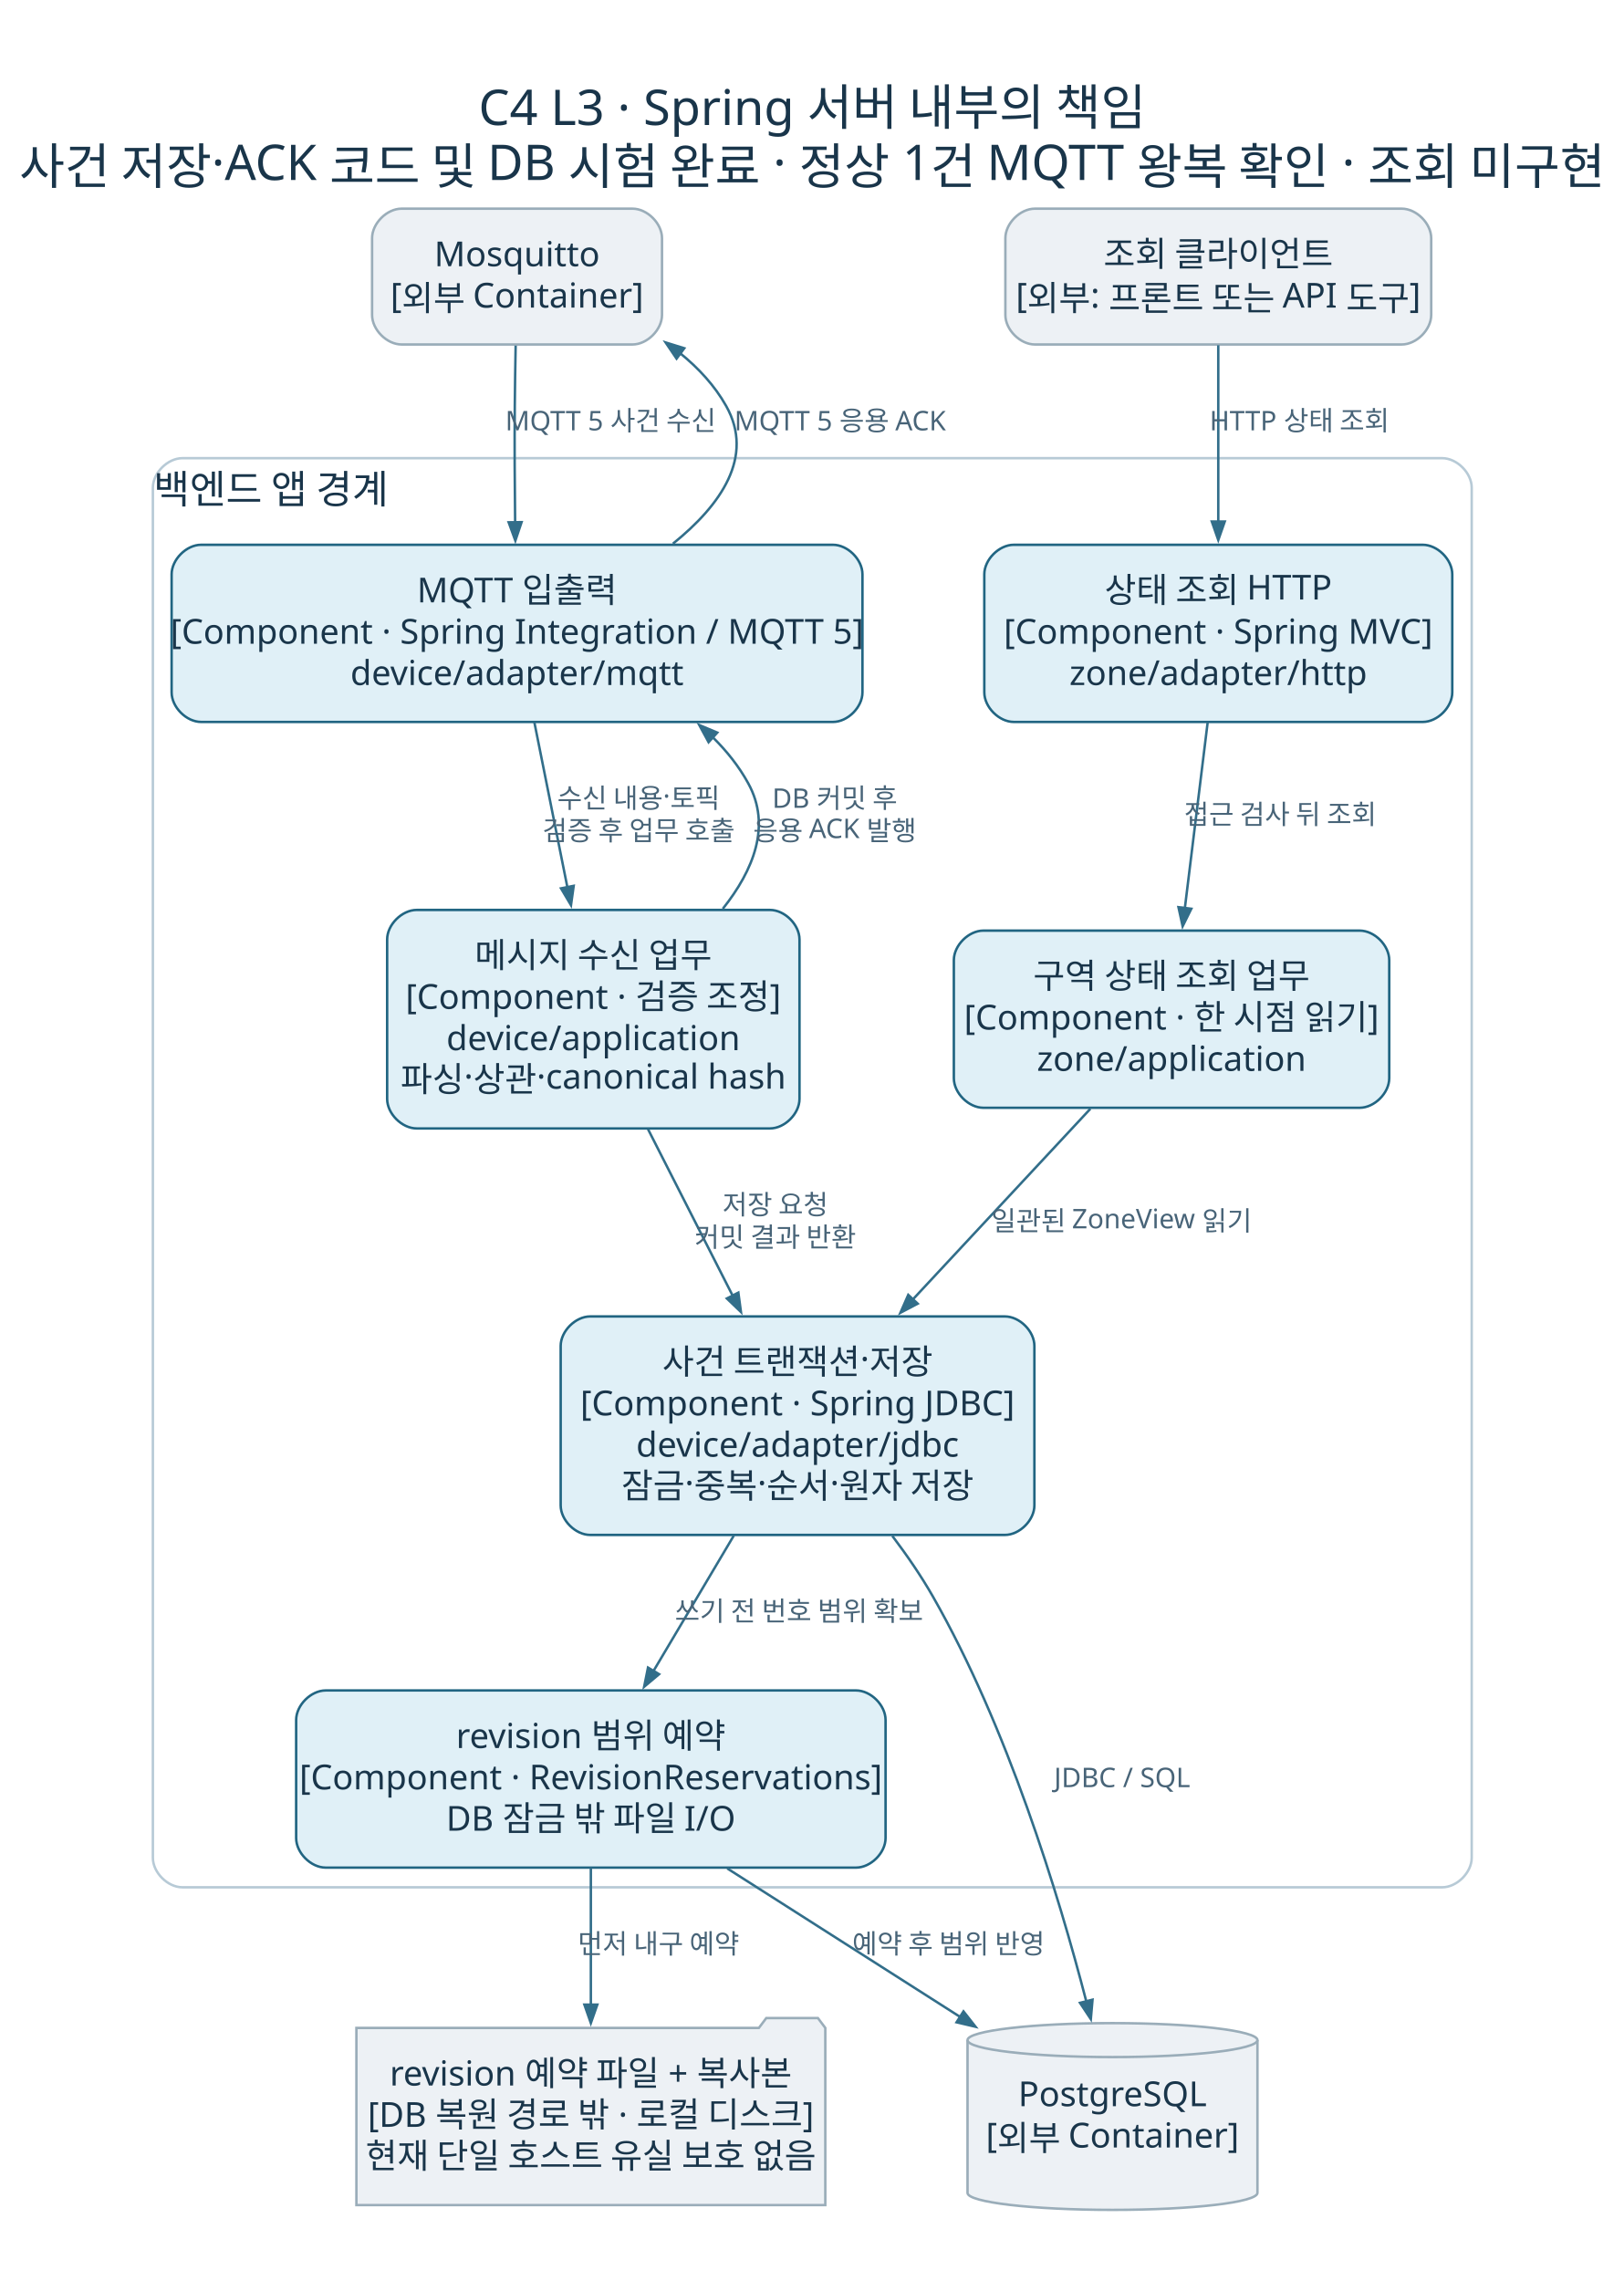
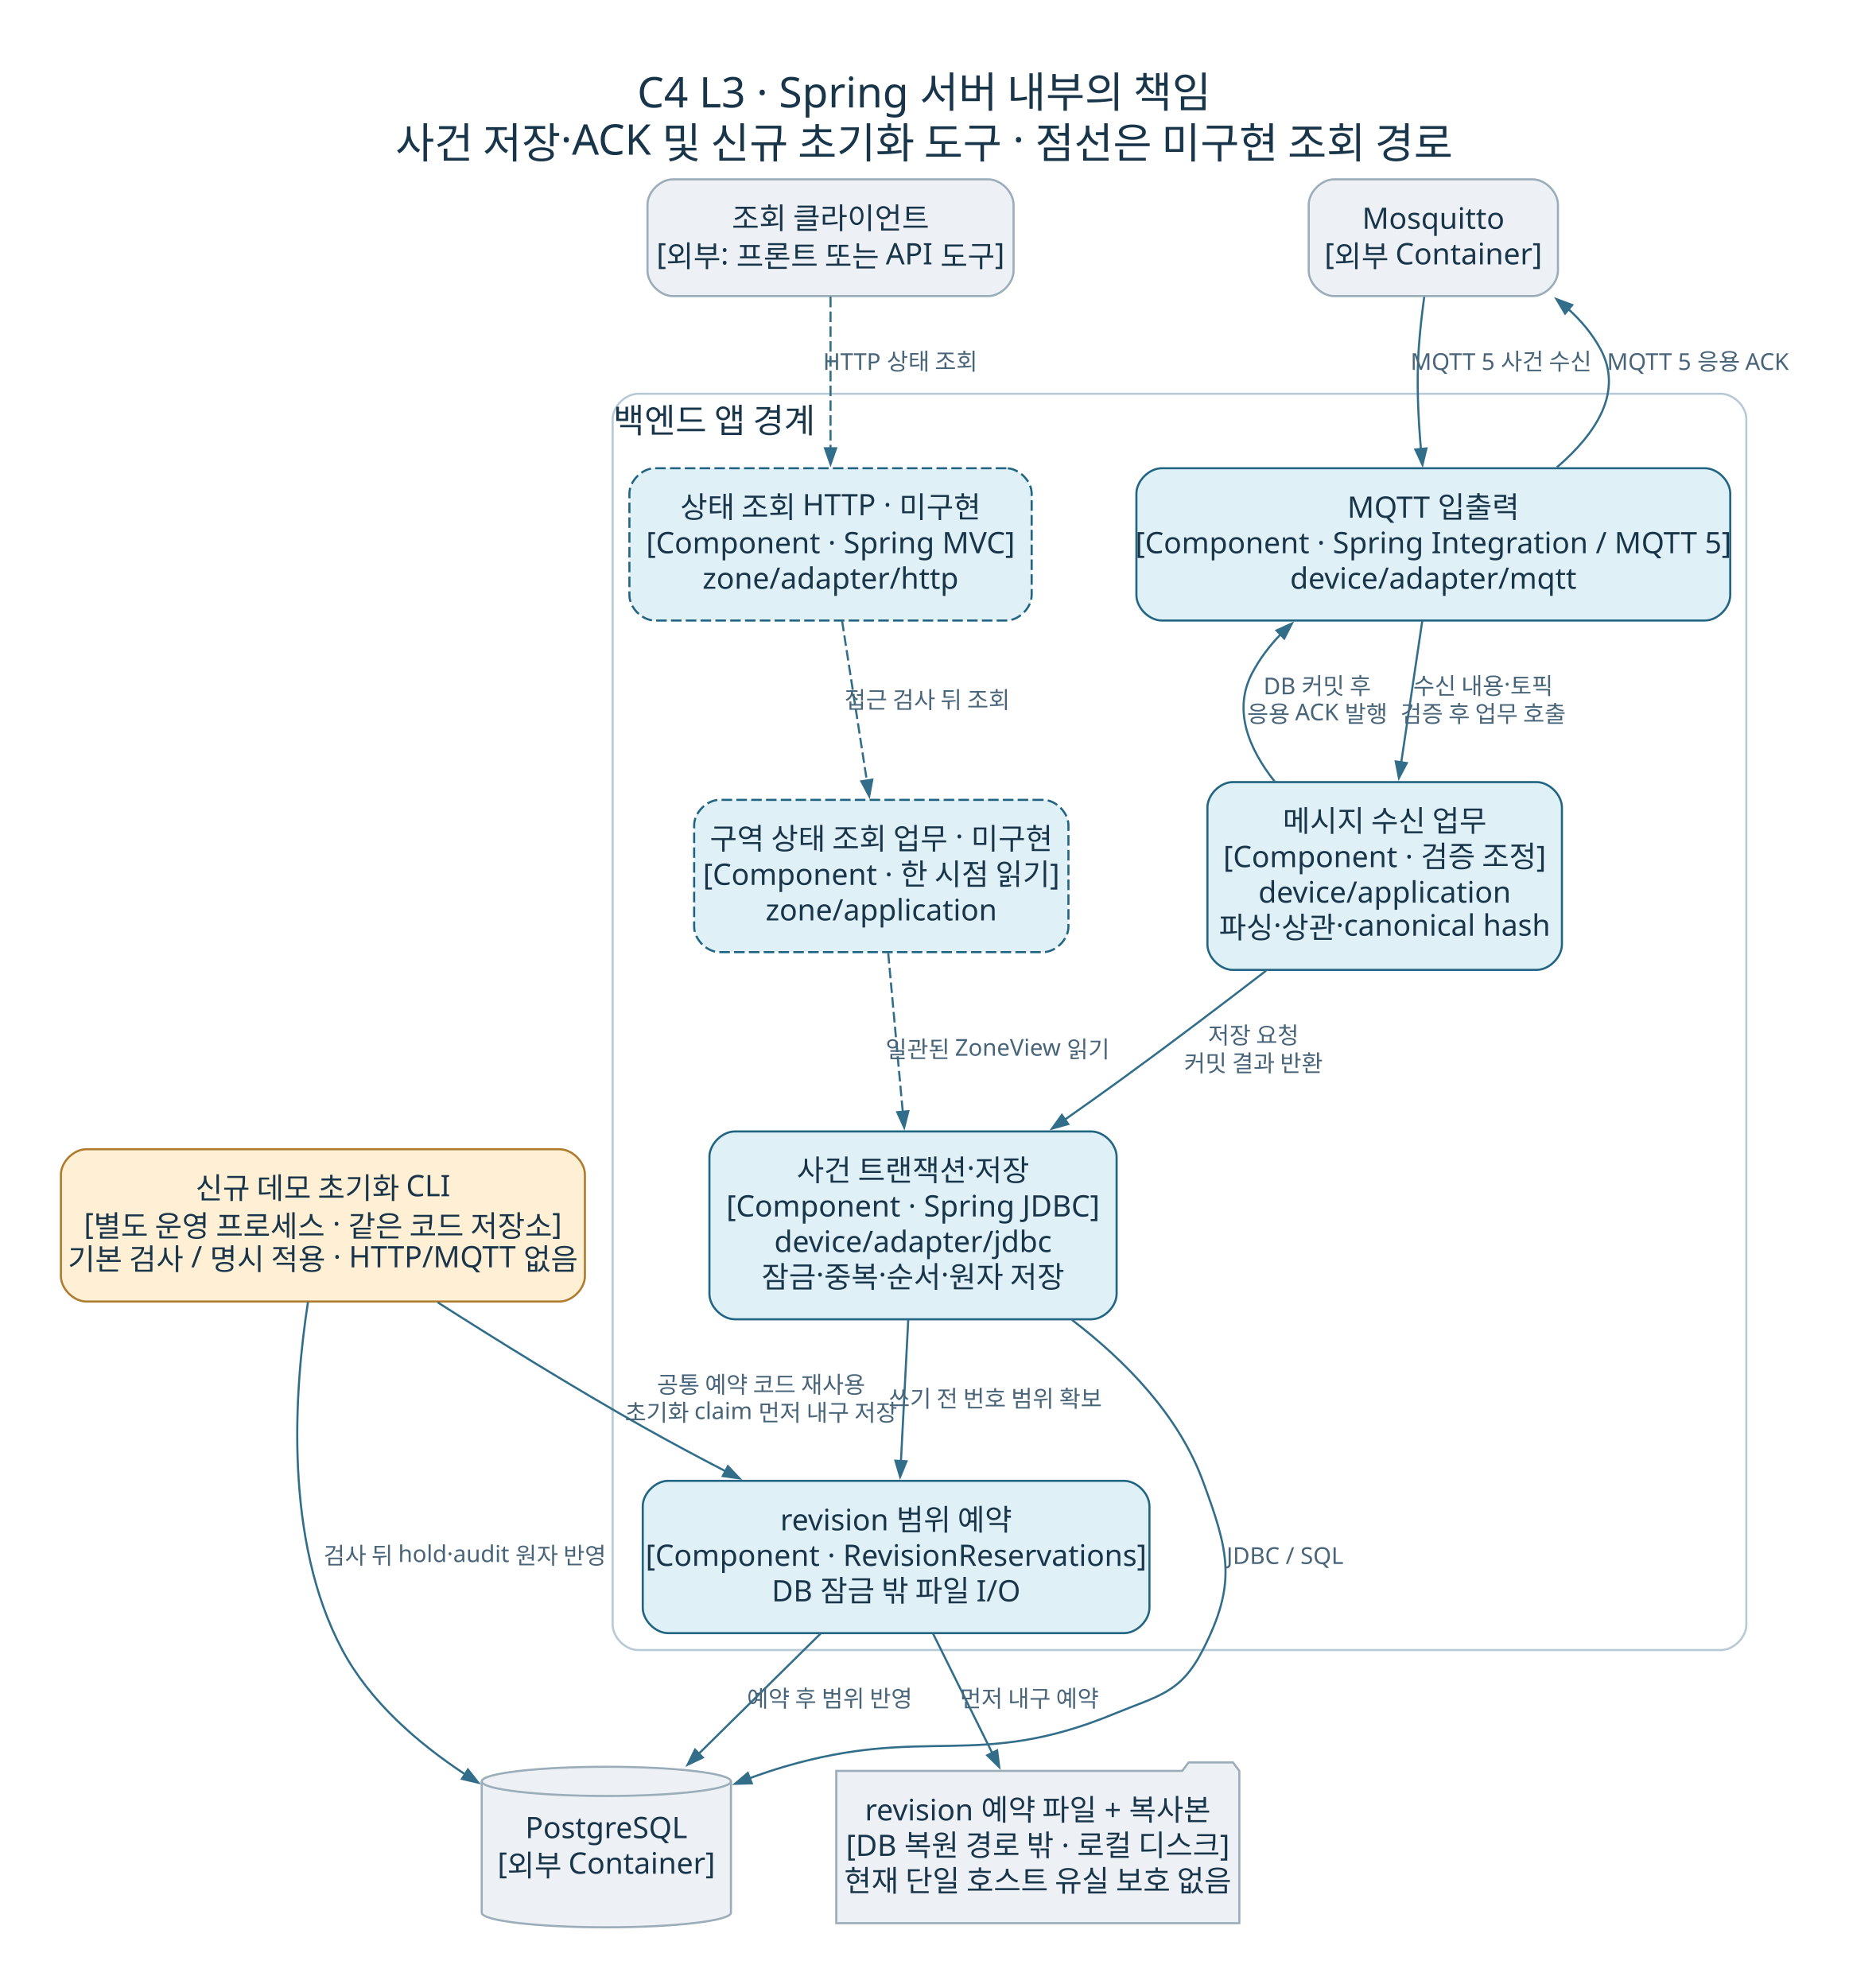
- <svg xmlns="http://www.w3.org/2000/svg" width="660pt" height="927pt" viewBox="0.00 0.00 660.00 927.00">
-   <g id="graph0" class="graph" transform="scale(1 1) rotate(0) translate(28.8 898.1)">
-     <text xml:space="preserve" text-anchor="middle" x="301.33" y="-847.3" font-family="Apple SD Gothic Neo" font-size="20.00" fill="#19354a">C4 L3 · Spring 서버 내부의 책임</text>
-     <text xml:space="preserve" text-anchor="middle" x="301.33" y="-823.3" font-family="Apple SD Gothic Neo" font-size="20.00" fill="#19354a">사건 저장·ACK 코드 및 DB 시험 완료 · 정상 1건 MQTT 왕복 확인 · 조회 미구현</text>
+ <svg xmlns="http://www.w3.org/2000/svg" width="874pt" height="940pt" viewBox="0.00 0.00 874.00 940.00">
+   <g id="graph0" class="graph" transform="scale(1 1) rotate(0) translate(28.8 911.3)">
+     <text xml:space="preserve" text-anchor="middle" x="408.13" y="-860.5" font-family="Apple SD Gothic Neo" font-size="20.00" fill="#19354a">C4 L3 · Spring 서버 내부의 책임</text>
+     <text xml:space="preserve" text-anchor="middle" x="408.13" y="-836.5" font-family="Apple SD Gothic Neo" font-size="20.00" fill="#19354a">사건 저장·ACK 및 신규 초기화 도구 · 점선은 미구현 조회 경로</text>
    <g id="clust2" class="cluster">
-       <path fill="none" stroke="#b7cad6" d="M45.33,-131.1C45.33,-131.1 557.33,-131.1 557.33,-131.1 563.33,-131.1 569.33,-137.1 569.33,-143.1 569.33,-143.1 569.33,-699.9 569.33,-699.9 569.33,-705.9 563.33,-711.9 557.33,-711.9 557.33,-711.9 45.33,-711.9 45.33,-711.9 39.33,-711.9 33.33,-705.9 33.33,-699.9 33.33,-699.9 33.33,-143.1 33.33,-143.1 33.33,-137.1 39.33,-131.1 45.33,-131.1" />
-       <text xml:space="preserve" text-anchor="middle" x="81.33" y="-693.5" font-family="Apple SD Gothic Neo" font-size="16.00" fill="#19354a">백엔드 앱 경계</text>
+       <path fill="none" stroke="#b7cad6" d="M272.87,-131.1C272.87,-131.1 784.87,-131.1 784.87,-131.1 790.87,-131.1 796.87,-137.1 796.87,-143.1 796.87,-143.1 796.87,-713.1 796.87,-713.1 796.87,-719.1 790.87,-725.1 784.87,-725.1 784.87,-725.1 272.87,-725.1 272.87,-725.1 266.87,-725.1 260.87,-719.1 260.87,-713.1 260.87,-713.1 260.87,-143.1 260.87,-143.1 260.87,-137.1 266.87,-131.1 272.87,-131.1" />
+       <text xml:space="preserve" text-anchor="middle" x="308.87" y="-706.7" font-family="Apple SD Gothic Neo" font-size="16.00" fill="#19354a">백엔드 앱 경계</text>
    </g>
    <g id="node1" class="node">
-       <path fill="#edf1f5" stroke="#9aadb9" d="M228.25,-813.3C228.25,-813.3 134.42,-813.3 134.42,-813.3 128.42,-813.3 122.42,-807.3 122.42,-801.3 122.42,-801.3 122.42,-770.1 122.42,-770.1 122.42,-764.1 128.42,-758.1 134.42,-758.1 134.42,-758.1 228.25,-758.1 228.25,-758.1 234.25,-758.1 240.25,-764.1 240.25,-770.1 240.25,-770.1 240.25,-801.3 240.25,-801.3 240.25,-807.3 234.25,-813.3 228.25,-813.3" />
-       <text xml:space="preserve" text-anchor="middle" x="181.33" y="-789.9" font-family="Apple SD Gothic Neo" font-size="14.00" fill="#19354a">Mosquitto</text>
-       <text xml:space="preserve" text-anchor="middle" x="181.33" y="-773.1" font-family="Apple SD Gothic Neo" font-size="14.00" fill="#19354a">[외부 Container]</text>
+       <path fill="#edf1f5" stroke="#9aadb9" d="M695.79,-826.5C695.79,-826.5 601.96,-826.5 601.96,-826.5 595.96,-826.5 589.96,-820.5 589.96,-814.5 589.96,-814.5 589.96,-783.3 589.96,-783.3 589.96,-777.3 595.96,-771.3 601.96,-771.3 601.96,-771.3 695.79,-771.3 695.79,-771.3 701.79,-771.3 707.79,-777.3 707.79,-783.3 707.79,-783.3 707.79,-814.5 707.79,-814.5 707.79,-820.5 701.79,-826.5 695.79,-826.5" />
+       <text xml:space="preserve" text-anchor="middle" x="648.87" y="-803.1" font-family="Apple SD Gothic Neo" font-size="14.00" fill="#19354a">Mosquitto</text>
+       <text xml:space="preserve" text-anchor="middle" x="648.87" y="-786.3" font-family="Apple SD Gothic Neo" font-size="14.00" fill="#19354a">[외부 Container]</text>
+     </g>
+     <g id="node6" class="node">
+       <path fill="#e0f0f7" stroke="#216582" d="M777.25,-689.9C777.25,-689.9 520.49,-689.9 520.49,-689.9 514.49,-689.9 508.49,-683.9 508.49,-677.9 508.49,-677.9 508.49,-629.9 508.49,-629.9 508.49,-623.9 514.49,-617.9 520.49,-617.9 520.49,-617.9 777.25,-617.9 777.25,-617.9 783.25,-617.9 789.25,-623.9 789.25,-629.9 789.25,-629.9 789.25,-677.9 789.25,-677.9 789.25,-683.9 783.25,-689.9 777.25,-689.9" />
+       <text xml:space="preserve" text-anchor="middle" x="648.87" y="-666.5" font-family="Apple SD Gothic Neo" font-size="14.00" fill="#19354a">MQTT 입출력</text>
+       <text xml:space="preserve" text-anchor="middle" x="648.87" y="-649.7" font-family="Apple SD Gothic Neo" font-size="14.00" fill="#19354a">[Component · Spring Integration / MQTT 5]</text>
+       <text xml:space="preserve" text-anchor="middle" x="648.87" y="-632.9" font-family="Apple SD Gothic Neo" font-size="14.00" fill="#19354a">device/adapter/mqtt</text>
+     </g>
+     <g id="edge7" class="edge">
+       <path fill="none" stroke="#326e8a" d="M644.57,-770.92C643.49,-763.01 642.49,-754.33 641.96,-746.3 640.92,-730.77 641.69,-713.77 643.03,-698.68" />
+       <polygon fill="#326e8a" stroke="#326e8a" points="645.61,-699.27 643.73,-691.55 640.38,-698.76 645.61,-699.27" />
+       <text xml:space="preserve" text-anchor="middle" x="680.91" y="-736.4" font-family="Apple SD Gothic Neo" font-size="11.00" fill="#486478">MQTT 5 사건 수신</text>
+     </g>
+     <g id="node2" class="node">
+       <path fill="#edf1f5" stroke="#9aadb9" d="M438.41,-826.5C438.41,-826.5 289.33,-826.5 289.33,-826.5 283.33,-826.5 277.33,-820.5 277.33,-814.5 277.33,-814.5 277.33,-783.3 277.33,-783.3 277.33,-777.3 283.33,-771.3 289.33,-771.3 289.33,-771.3 438.41,-771.3 438.41,-771.3 444.41,-771.3 450.41,-777.3 450.41,-783.3 450.41,-783.3 450.41,-814.5 450.41,-814.5 450.41,-820.5 444.41,-826.5 438.41,-826.5" />
+       <text xml:space="preserve" text-anchor="middle" x="363.87" y="-803.1" font-family="Apple SD Gothic Neo" font-size="14.00" fill="#19354a">조회 클라이언트</text>
+       <text xml:space="preserve" text-anchor="middle" x="363.87" y="-786.3" font-family="Apple SD Gothic Neo" font-size="14.00" fill="#19354a">[외부: 프론트 또는 API 도구]</text>
+     </g>
+     <g id="node7" class="node">
+       <path fill="#e0f0f7" stroke="#216582" stroke-dasharray="5,2" d="M446.97,-689.9C446.97,-689.9 280.78,-689.9 280.78,-689.9 274.78,-689.9 268.78,-683.9 268.78,-677.9 268.78,-677.9 268.78,-629.9 268.78,-629.9 268.78,-623.9 274.78,-617.9 280.78,-617.9 280.78,-617.9 446.97,-617.9 446.97,-617.9 452.97,-617.9 458.97,-623.9 458.97,-629.9 458.97,-629.9 458.97,-677.9 458.97,-677.9 458.97,-683.9 452.97,-689.9 446.97,-689.9" />
+       <text xml:space="preserve" text-anchor="middle" x="363.87" y="-666.5" font-family="Apple SD Gothic Neo" font-size="14.00" fill="#19354a">상태 조회 HTTP · 미구현</text>
+       <text xml:space="preserve" text-anchor="middle" x="363.87" y="-649.7" font-family="Apple SD Gothic Neo" font-size="14.00" fill="#19354a">[Component · Spring MVC]</text>
+       <text xml:space="preserve" text-anchor="middle" x="363.87" y="-632.9" font-family="Apple SD Gothic Neo" font-size="14.00" fill="#19354a">zone/adapter/http</text>
+     </g>
+     <g id="edge9" class="edge">
+       <path fill="none" stroke="#326e8a" stroke-dasharray="5,2" d="M363.87,-771C363.87,-750.77 363.87,-722.61 363.87,-699.09" />
+       <polygon fill="#326e8a" stroke="#326e8a" points="366.5,-699.34 363.87,-691.84 361.25,-699.34 366.5,-699.34" />
+       <text xml:space="preserve" text-anchor="middle" x="396.87" y="-736.4" font-family="Apple SD Gothic Neo" font-size="11.00" fill="#486478">HTTP 상태 조회</text>
+     </g>
+     <g id="node3" class="node">
+       <path fill="#edf1f5" stroke="#9aadb9" d="M316.79,-69C316.79,-72.81 290.38,-75.9 257.87,-75.9 225.36,-75.9 198.96,-72.81 198.96,-69 198.96,-69 198.96,-6.9 198.96,-6.9 198.96,-3.09 225.36,0 257.87,0 290.38,0 316.79,-3.09 316.79,-6.9 316.79,-6.9 316.79,-69 316.79,-69" />
+       <path fill="none" stroke="#9aadb9" d="M316.79,-69C316.79,-65.19 290.38,-62.1 257.87,-62.1 225.36,-62.1 198.96,-65.19 198.96,-69" />
+       <text xml:space="preserve" text-anchor="middle" x="257.87" y="-42.15" font-family="Apple SD Gothic Neo" font-size="14.00" fill="#19354a">PostgreSQL</text>
+       <text xml:space="preserve" text-anchor="middle" x="257.87" y="-25.35" font-family="Apple SD Gothic Neo" font-size="14.00" fill="#19354a">[외부 Container]</text>
+     </g>
+     <g id="node4" class="node">
+       <polygon fill="#edf1f5" stroke="#9aadb9" points="557.16,-73.95 554.16,-77.95 533.16,-77.95 530.16,-73.95 366.58,-73.95 366.58,-1.95 557.16,-1.95 557.16,-73.95" />
+       <text xml:space="preserve" text-anchor="middle" x="461.87" y="-50.55" font-family="Apple SD Gothic Neo" font-size="14.00" fill="#19354a">revision 예약 파일 + 복사본</text>
+       <text xml:space="preserve" text-anchor="middle" x="461.87" y="-33.75" font-family="Apple SD Gothic Neo" font-size="14.00" fill="#19354a">[DB 복원 경로 밖 · 로컬 디스크]</text>
+       <text xml:space="preserve" text-anchor="middle" x="461.87" y="-16.95" font-family="Apple SD Gothic Neo" font-size="14.00" fill="#19354a">현재 단일 호스트 유실 보호 없음</text>
    </g>
    <g id="node5" class="node">
-       <path fill="#e0f0f7" stroke="#216582" d="M309.72,-676.7C309.72,-676.7 52.95,-676.7 52.95,-676.7 46.95,-676.7 40.95,-670.7 40.95,-664.7 40.95,-664.7 40.95,-616.7 40.95,-616.7 40.95,-610.7 46.95,-604.7 52.95,-604.7 52.95,-604.7 309.72,-604.7 309.72,-604.7 315.72,-604.7 321.72,-610.7 321.72,-616.7 321.72,-616.7 321.72,-664.7 321.72,-664.7 321.72,-670.7 315.72,-676.7 309.72,-676.7" />
-       <text xml:space="preserve" text-anchor="middle" x="181.33" y="-653.3" font-family="Apple SD Gothic Neo" font-size="14.00" fill="#19354a">MQTT 입출력</text>
-       <text xml:space="preserve" text-anchor="middle" x="181.33" y="-636.5" font-family="Apple SD Gothic Neo" font-size="14.00" fill="#19354a">[Component · Spring Integration / MQTT 5]</text>
-       <text xml:space="preserve" text-anchor="middle" x="181.33" y="-619.7" font-family="Apple SD Gothic Neo" font-size="14.00" fill="#19354a">device/adapter/mqtt</text>
+       <path fill="#fff0d5" stroke="#af7c2f" d="M235.74,-367.9C235.74,-367.9 12,-367.9 12,-367.9 6,-367.9 0,-361.9 0,-355.9 0,-355.9 0,-307.9 0,-307.9 0,-301.9 6,-295.9 12,-295.9 12,-295.9 235.74,-295.9 235.74,-295.9 241.74,-295.9 247.74,-301.9 247.74,-307.9 247.74,-307.9 247.74,-355.9 247.74,-355.9 247.74,-361.9 241.74,-367.9 235.74,-367.9" />
+       <text xml:space="preserve" text-anchor="middle" x="123.87" y="-344.5" font-family="Apple SD Gothic Neo" font-size="14.00" fill="#19354a">신규 데모 초기화 CLI</text>
+       <text xml:space="preserve" text-anchor="middle" x="123.87" y="-327.7" font-family="Apple SD Gothic Neo" font-size="14.00" fill="#19354a">[별도 운영 프로세스 · 같은 코드 저장소]</text>
+       <text xml:space="preserve" text-anchor="middle" x="123.87" y="-310.9" font-family="Apple SD Gothic Neo" font-size="14.00" fill="#19354a">기본 검사 / 명시 적용 · HTTP/MQTT 없음</text>
    </g>
-     <g id="edge7" class="edge">
-       <path fill="none" stroke="#326e8a" d="M180.77,-757.65C180.62,-749.74 180.49,-741.07 180.42,-733.1 180.28,-717.58 180.39,-700.58 180.56,-685.49" />
-       <polygon fill="#326e8a" stroke="#326e8a" points="183.18,-685.9 180.65,-678.37 177.93,-685.83 183.18,-685.9" />
-       <text xml:space="preserve" text-anchor="middle" x="219.38" y="-723.2" font-family="Apple SD Gothic Neo" font-size="11.00" fill="#486478">MQTT 5 사건 수신</text>
+     <g id="edge14" class="edge">
+       <path fill="none" stroke="#326e8a" d="M116.82,-295.67C110.3,-253.78 105.35,-183.02 133.07,-131.1 146.06,-106.77 168.63,-87.15 191.04,-72.38" />
+       <polygon fill="#326e8a" stroke="#326e8a" points="192.43,-74.61 197.34,-68.37 189.61,-70.18 192.43,-74.61" />
+       <text xml:space="preserve" text-anchor="middle" x="190.97" y="-171.8" font-family="Apple SD Gothic Neo" font-size="11.00" fill="#486478">검사 뒤 hold·audit 원자 반영</text>
    </g>
-     <g id="node2" class="node">
-       <path fill="#edf1f5" stroke="#9aadb9" d="M540.87,-813.3C540.87,-813.3 391.8,-813.3 391.8,-813.3 385.8,-813.3 379.8,-807.3 379.8,-801.3 379.8,-801.3 379.8,-770.1 379.8,-770.1 379.8,-764.1 385.8,-758.1 391.8,-758.1 391.8,-758.1 540.87,-758.1 540.87,-758.1 546.87,-758.1 552.87,-764.1 552.87,-770.1 552.87,-770.1 552.87,-801.3 552.87,-801.3 552.87,-807.3 546.87,-813.3 540.87,-813.3" />
-       <text xml:space="preserve" text-anchor="middle" x="466.33" y="-789.9" font-family="Apple SD Gothic Neo" font-size="14.00" fill="#19354a">조회 클라이언트</text>
-       <text xml:space="preserve" text-anchor="middle" x="466.33" y="-773.1" font-family="Apple SD Gothic Neo" font-size="14.00" fill="#19354a">[외부: 프론트 또는 API 도구]</text>
+     <g id="node11" class="node">
+       <path fill="#e0f0f7" stroke="#216582" d="M502.65,-211.1C502.65,-211.1 287.09,-211.1 287.09,-211.1 281.09,-211.1 275.09,-205.1 275.09,-199.1 275.09,-199.1 275.09,-151.1 275.09,-151.1 275.09,-145.1 281.09,-139.1 287.09,-139.1 287.09,-139.1 502.65,-139.1 502.65,-139.1 508.65,-139.1 514.65,-145.1 514.65,-151.1 514.65,-151.1 514.65,-199.1 514.65,-199.1 514.65,-205.1 508.65,-211.1 502.65,-211.1" />
+       <text xml:space="preserve" text-anchor="middle" x="394.87" y="-187.7" font-family="Apple SD Gothic Neo" font-size="14.00" fill="#19354a">revision 범위 예약</text>
+       <text xml:space="preserve" text-anchor="middle" x="394.87" y="-170.9" font-family="Apple SD Gothic Neo" font-size="14.00" fill="#19354a">[Component · RevisionReservations]</text>
+       <text xml:space="preserve" text-anchor="middle" x="394.87" y="-154.1" font-family="Apple SD Gothic Neo" font-size="14.00" fill="#19354a">DB 잠금 밖 파일 I/O</text>
    </g>
-     <g id="node6" class="node">
-       <path fill="#e0f0f7" stroke="#216582" d="M549.43,-676.7C549.43,-676.7 383.24,-676.7 383.24,-676.7 377.24,-676.7 371.24,-670.7 371.24,-664.7 371.24,-664.7 371.24,-616.7 371.24,-616.7 371.24,-610.7 377.24,-604.7 383.24,-604.7 383.24,-604.7 549.43,-604.7 549.43,-604.7 555.43,-604.7 561.43,-610.7 561.43,-616.7 561.43,-616.7 561.43,-664.7 561.43,-664.7 561.43,-670.7 555.43,-676.7 549.43,-676.7" />
-       <text xml:space="preserve" text-anchor="middle" x="466.33" y="-653.3" font-family="Apple SD Gothic Neo" font-size="14.00" fill="#19354a">상태 조회 HTTP</text>
-       <text xml:space="preserve" text-anchor="middle" x="466.33" y="-636.5" font-family="Apple SD Gothic Neo" font-size="14.00" fill="#19354a">[Component · Spring MVC]</text>
-       <text xml:space="preserve" text-anchor="middle" x="466.33" y="-619.7" font-family="Apple SD Gothic Neo" font-size="14.00" fill="#19354a">zone/adapter/http</text>
-     </g>
-     <g id="edge9" class="edge">
-       <path fill="none" stroke="#326e8a" d="M466.33,-757.8C466.33,-737.57 466.33,-709.41 466.33,-685.89" />
-       <polygon fill="#326e8a" stroke="#326e8a" points="468.96,-686.14 466.33,-678.64 463.71,-686.14 468.96,-686.14" />
-       <text xml:space="preserve" text-anchor="middle" x="499.33" y="-723.2" font-family="Apple SD Gothic Neo" font-size="11.00" fill="#486478">HTTP 상태 조회</text>
-     </g>
-     <g id="node3" class="node">
-       <path fill="#edf1f5" stroke="#9aadb9" d="M482.25,-69C482.25,-72.81 455.84,-75.9 423.33,-75.9 390.83,-75.9 364.42,-72.81 364.42,-69 364.42,-69 364.42,-6.9 364.42,-6.9 364.42,-3.09 390.83,0 423.33,0 455.84,0 482.25,-3.09 482.25,-6.9 482.25,-6.9 482.25,-69 482.25,-69" />
-       <path fill="none" stroke="#9aadb9" d="M482.25,-69C482.25,-65.19 455.84,-62.1 423.33,-62.1 390.83,-62.1 364.42,-65.19 364.42,-69" />
-       <text xml:space="preserve" text-anchor="middle" x="423.33" y="-42.15" font-family="Apple SD Gothic Neo" font-size="14.00" fill="#19354a">PostgreSQL</text>
-       <text xml:space="preserve" text-anchor="middle" x="423.33" y="-25.35" font-family="Apple SD Gothic Neo" font-size="14.00" fill="#19354a">[외부 Container]</text>
-     </g>
-     <g id="node4" class="node">
-       <polygon fill="#edf1f5" stroke="#9aadb9" points="306.62,-73.95 303.62,-77.95 282.62,-77.95 279.62,-73.95 116.05,-73.95 116.05,-1.95 306.62,-1.95 306.62,-73.95" />
-       <text xml:space="preserve" text-anchor="middle" x="211.33" y="-50.55" font-family="Apple SD Gothic Neo" font-size="14.00" fill="#19354a">revision 예약 파일 + 복사본</text>
-       <text xml:space="preserve" text-anchor="middle" x="211.33" y="-33.75" font-family="Apple SD Gothic Neo" font-size="14.00" fill="#19354a">[DB 복원 경로 밖 · 로컬 디스크]</text>
-       <text xml:space="preserve" text-anchor="middle" x="211.33" y="-16.95" font-family="Apple SD Gothic Neo" font-size="14.00" fill="#19354a">현재 단일 호스트 유실 보호 없음</text>
+     <g id="edge13" class="edge">
+       <path fill="none" stroke="#326e8a" d="M178.16,-295.48C206.92,-277.13 243.07,-254.73 276.19,-236.1 288.35,-229.26 301.39,-222.3 314.21,-215.66" />
+       <polygon fill="#326e8a" stroke="#326e8a" points="315.34,-218.04 320.81,-212.27 312.94,-213.37 315.34,-218.04" />
+       <text xml:space="preserve" text-anchor="middle" x="331.03" y="-252.6" font-family="Apple SD Gothic Neo" font-size="11.00" fill="#486478">공통 예약 코드 재사용</text>
+       <text xml:space="preserve" text-anchor="middle" x="331.03" y="-239.4" font-family="Apple SD Gothic Neo" font-size="11.00" fill="#486478">초기화 claim 먼저 내구 저장</text>
    </g>
    <g id="edge8" class="edge">
-       <path fill="none" stroke="#326e8a" d="M244.69,-677.14C264.23,-692.89 277.92,-712.52 266.33,-733.1 261.67,-741.39 255.07,-748.51 247.59,-754.57" />
-       <polygon fill="#326e8a" stroke="#326e8a" points="246.17,-752.35 241.71,-758.93 249.3,-756.57 246.17,-752.35" />
-       <text xml:space="preserve" text-anchor="middle" x="312.64" y="-723.2" font-family="Apple SD Gothic Neo" font-size="11.00" fill="#486478">MQTT 5 응용 ACK</text>
+       <path fill="none" stroke="#326e8a" d="M707.36,-690.38C725.81,-706.28 738.85,-726.01 727.87,-746.3 724.03,-753.39 718.75,-759.66 712.73,-765.16" />
+       <polygon fill="#326e8a" stroke="#326e8a" points="711.17,-763.05 707.09,-769.87 714.53,-767.08 711.17,-763.05" />
+       <text xml:space="preserve" text-anchor="middle" x="773.95" y="-736.4" font-family="Apple SD Gothic Neo" font-size="11.00" fill="#486478">MQTT 5 응용 ACK</text>
    </g>
-     <g id="node7" class="node">
-       <path fill="#e0f0f7" stroke="#216582" d="M284.13,-528.3C284.13,-528.3 140.54,-528.3 140.54,-528.3 134.54,-528.3 128.54,-522.3 128.54,-516.3 128.54,-516.3 128.54,-451.5 128.54,-451.5 128.54,-445.5 134.54,-439.5 140.54,-439.5 140.54,-439.5 284.13,-439.5 284.13,-439.5 290.13,-439.5 296.13,-445.5 296.13,-451.5 296.13,-451.5 296.13,-516.3 296.13,-516.3 296.13,-522.3 290.13,-528.3 284.13,-528.3" />
-       <text xml:space="preserve" text-anchor="middle" x="212.33" y="-504.9" font-family="Apple SD Gothic Neo" font-size="14.00" fill="#19354a">메시지 수신 업무</text>
-       <text xml:space="preserve" text-anchor="middle" x="212.33" y="-488.1" font-family="Apple SD Gothic Neo" font-size="14.00" fill="#19354a">[Component · 검증 조정]</text>
-       <text xml:space="preserve" text-anchor="middle" x="212.33" y="-471.3" font-family="Apple SD Gothic Neo" font-size="14.00" fill="#19354a">device/application</text>
-       <text xml:space="preserve" text-anchor="middle" x="212.33" y="-454.5" font-family="Apple SD Gothic Neo" font-size="14.00" fill="#19354a">파싱·상관·canonical hash</text>
+     <g id="node8" class="node">
+       <path fill="#e0f0f7" stroke="#216582" d="M697.67,-541.5C697.67,-541.5 554.07,-541.5 554.07,-541.5 548.07,-541.5 542.07,-535.5 542.07,-529.5 542.07,-529.5 542.07,-464.7 542.07,-464.7 542.07,-458.7 548.07,-452.7 554.07,-452.7 554.07,-452.7 697.67,-452.7 697.67,-452.7 703.67,-452.7 709.67,-458.7 709.67,-464.7 709.67,-464.7 709.67,-529.5 709.67,-529.5 709.67,-535.5 703.67,-541.5 697.67,-541.5" />
+       <text xml:space="preserve" text-anchor="middle" x="625.87" y="-518.1" font-family="Apple SD Gothic Neo" font-size="14.00" fill="#19354a">메시지 수신 업무</text>
+       <text xml:space="preserve" text-anchor="middle" x="625.87" y="-501.3" font-family="Apple SD Gothic Neo" font-size="14.00" fill="#19354a">[Component · 검증 조정]</text>
+       <text xml:space="preserve" text-anchor="middle" x="625.87" y="-484.5" font-family="Apple SD Gothic Neo" font-size="14.00" fill="#19354a">device/application</text>
+       <text xml:space="preserve" text-anchor="middle" x="625.87" y="-467.7" font-family="Apple SD Gothic Neo" font-size="14.00" fill="#19354a">파싱·상관·canonical hash</text>
    </g>
    <g id="edge1" class="edge">
-       <path fill="none" stroke="#326e8a" d="M188.37,-604.57C192.34,-584.73 197.39,-559.53 201.82,-537.39" />
-       <polygon fill="#326e8a" stroke="#326e8a" points="204.36,-538.1 203.26,-530.23 199.21,-537.07 204.36,-538.1" />
-       <text xml:space="preserve" text-anchor="middle" x="230.76" y="-569.8" font-family="Apple SD Gothic Neo" font-size="11.00" fill="#486478">수신 내용·토픽</text>
-       <text xml:space="preserve" text-anchor="middle" x="230.76" y="-556.6" font-family="Apple SD Gothic Neo" font-size="11.00" fill="#486478">검증 후 업무 호출</text>
+       <path fill="none" stroke="#326e8a" d="M643.65,-617.77C640.7,-597.93 636.96,-572.73 633.67,-550.59" />
+       <polygon fill="#326e8a" stroke="#326e8a" points="636.31,-550.48 632.61,-543.45 631.11,-551.25 636.31,-550.48" />
+       <text xml:space="preserve" text-anchor="middle" x="672.43" y="-583" font-family="Apple SD Gothic Neo" font-size="11.00" fill="#486478">수신 내용·토픽</text>
+       <text xml:space="preserve" text-anchor="middle" x="672.43" y="-569.8" font-family="Apple SD Gothic Neo" font-size="11.00" fill="#486478">검증 후 업무 호출</text>
    </g>
-     <g id="node8" class="node">
-       <path fill="#e0f0f7" stroke="#216582" d="M523.81,-519.9C523.81,-519.9 370.86,-519.9 370.86,-519.9 364.86,-519.9 358.86,-513.9 358.86,-507.9 358.86,-507.9 358.86,-459.9 358.86,-459.9 358.86,-453.9 364.86,-447.9 370.86,-447.9 370.86,-447.9 523.81,-447.9 523.81,-447.9 529.81,-447.9 535.81,-453.9 535.81,-459.9 535.81,-459.9 535.81,-507.9 535.81,-507.9 535.81,-513.9 529.81,-519.9 523.81,-519.9" />
-       <text xml:space="preserve" text-anchor="middle" x="447.33" y="-496.5" font-family="Apple SD Gothic Neo" font-size="14.00" fill="#19354a">구역 상태 조회 업무</text>
-       <text xml:space="preserve" text-anchor="middle" x="447.33" y="-479.7" font-family="Apple SD Gothic Neo" font-size="14.00" fill="#19354a">[Component · 한 시점 읽기]</text>
-       <text xml:space="preserve" text-anchor="middle" x="447.33" y="-462.9" font-family="Apple SD Gothic Neo" font-size="14.00" fill="#19354a">zone/application</text>
+     <g id="node9" class="node">
+       <path fill="#e0f0f7" stroke="#216582" stroke-dasharray="5,2" d="M464.35,-533.1C464.35,-533.1 311.39,-533.1 311.39,-533.1 305.39,-533.1 299.39,-527.1 299.39,-521.1 299.39,-521.1 299.39,-473.1 299.39,-473.1 299.39,-467.1 305.39,-461.1 311.39,-461.1 311.39,-461.1 464.35,-461.1 464.35,-461.1 470.35,-461.1 476.35,-467.1 476.35,-473.1 476.35,-473.1 476.35,-521.1 476.35,-521.1 476.35,-527.1 470.35,-533.1 464.35,-533.1" />
+       <text xml:space="preserve" text-anchor="middle" x="387.87" y="-509.7" font-family="Apple SD Gothic Neo" font-size="14.00" fill="#19354a">구역 상태 조회 업무 · 미구현</text>
+       <text xml:space="preserve" text-anchor="middle" x="387.87" y="-492.9" font-family="Apple SD Gothic Neo" font-size="14.00" fill="#19354a">[Component · 한 시점 읽기]</text>
+       <text xml:space="preserve" text-anchor="middle" x="387.87" y="-476.1" font-family="Apple SD Gothic Neo" font-size="14.00" fill="#19354a">zone/application</text>
    </g>
    <g id="edge3" class="edge">
-       <path fill="none" stroke="#326e8a" d="M462.02,-604.57C459.28,-582.19 455.69,-553 452.75,-529.05" />
-       <polygon fill="#326e8a" stroke="#326e8a" points="455.37,-528.78 451.85,-521.66 450.15,-529.42 455.37,-528.78" />
-       <text xml:space="preserve" text-anchor="middle" x="491.54" y="-563.2" font-family="Apple SD Gothic Neo" font-size="11.00" fill="#486478">접근 검사 뒤 조회</text>
+       <path fill="none" stroke="#326e8a" stroke-dasharray="5,2" d="M369.32,-617.77C372.79,-595.39 377.31,-566.2 381.03,-542.25" />
+       <polygon fill="#326e8a" stroke="#326e8a" points="383.62,-542.66 382.17,-534.85 378.43,-541.86 383.62,-542.66" />
+       <text xml:space="preserve" text-anchor="middle" x="409.59" y="-576.4" font-family="Apple SD Gothic Neo" font-size="11.00" fill="#486478">접근 검사 뒤 조회</text>
    </g>
    <g id="edge2" class="edge">
-       <path fill="none" stroke="#326e8a" d="M264.97,-528.78C277.45,-544.48 284.74,-562.54 275.33,-579.7 271.51,-586.68 266.49,-592.97 260.75,-598.6" />
-       <polygon fill="#326e8a" stroke="#326e8a" points="259.19,-596.47 255.39,-603.45 262.71,-600.37 259.19,-596.47" />
-       <text xml:space="preserve" text-anchor="middle" x="310.47" y="-569.8" font-family="Apple SD Gothic Neo" font-size="11.00" fill="#486478">DB 커밋 후</text>
-       <text xml:space="preserve" text-anchor="middle" x="310.47" y="-556.6" font-family="Apple SD Gothic Neo" font-size="11.00" fill="#486478">응용 ACK 발행</text>
+       <path fill="none" stroke="#326e8a" d="M573.85,-541.78C561.46,-557.47 554.12,-575.57 563.15,-592.9 566.72,-599.76 571.48,-606 576.93,-611.64" />
+       <polygon fill="#326e8a" stroke="#326e8a" points="574.75,-613.19 581.99,-616.47 578.38,-609.39 574.75,-613.19" />
+       <text xml:space="preserve" text-anchor="middle" x="594.01" y="-583" font-family="Apple SD Gothic Neo" font-size="11.00" fill="#486478">DB 커밋 후</text>
+       <text xml:space="preserve" text-anchor="middle" x="594.01" y="-569.8" font-family="Apple SD Gothic Neo" font-size="11.00" fill="#486478">응용 ACK 발행</text>
    </g>
-     <g id="node9" class="node">
-       <path fill="#e0f0f7" stroke="#216582" d="M379.6,-363.1C379.6,-363.1 211.07,-363.1 211.07,-363.1 205.07,-363.1 199.07,-357.1 199.07,-351.1 199.07,-351.1 199.07,-286.3 199.07,-286.3 199.07,-280.3 205.07,-274.3 211.07,-274.3 211.07,-274.3 379.6,-274.3 379.6,-274.3 385.6,-274.3 391.6,-280.3 391.6,-286.3 391.6,-286.3 391.6,-351.1 391.6,-351.1 391.6,-357.1 385.6,-363.1 379.6,-363.1" />
-       <text xml:space="preserve" text-anchor="middle" x="295.33" y="-339.7" font-family="Apple SD Gothic Neo" font-size="14.00" fill="#19354a">사건 트랜잭션·저장</text>
-       <text xml:space="preserve" text-anchor="middle" x="295.33" y="-322.9" font-family="Apple SD Gothic Neo" font-size="14.00" fill="#19354a">[Component · Spring JDBC]</text>
-       <text xml:space="preserve" text-anchor="middle" x="295.33" y="-306.1" font-family="Apple SD Gothic Neo" font-size="14.00" fill="#19354a">device/adapter/jdbc</text>
-       <text xml:space="preserve" text-anchor="middle" x="295.33" y="-289.3" font-family="Apple SD Gothic Neo" font-size="14.00" fill="#19354a">잠금·중복·순서·원자 저장</text>
+     <g id="node10" class="node">
+       <path fill="#e0f0f7" stroke="#216582" d="M487.13,-376.3C487.13,-376.3 318.61,-376.3 318.61,-376.3 312.61,-376.3 306.61,-370.3 306.61,-364.3 306.61,-364.3 306.61,-299.5 306.61,-299.5 306.61,-293.5 312.61,-287.5 318.61,-287.5 318.61,-287.5 487.13,-287.5 487.13,-287.5 493.13,-287.5 499.13,-293.5 499.13,-299.5 499.13,-299.5 499.13,-364.3 499.13,-364.3 499.13,-370.3 493.13,-376.3 487.13,-376.3" />
+       <text xml:space="preserve" text-anchor="middle" x="402.87" y="-352.9" font-family="Apple SD Gothic Neo" font-size="14.00" fill="#19354a">사건 트랜잭션·저장</text>
+       <text xml:space="preserve" text-anchor="middle" x="402.87" y="-336.1" font-family="Apple SD Gothic Neo" font-size="14.00" fill="#19354a">[Component · Spring JDBC]</text>
+       <text xml:space="preserve" text-anchor="middle" x="402.87" y="-319.3" font-family="Apple SD Gothic Neo" font-size="14.00" fill="#19354a">device/adapter/jdbc</text>
+       <text xml:space="preserve" text-anchor="middle" x="402.87" y="-302.5" font-family="Apple SD Gothic Neo" font-size="14.00" fill="#19354a">잠금·중복·순서·원자 저장</text>
    </g>
    <g id="edge4" class="edge">
-       <path fill="none" stroke="#326e8a" d="M234.58,-439.17C245.18,-418.31 257.95,-393.22 269.03,-371.42" />
-       <polygon fill="#326e8a" stroke="#326e8a" points="271.28,-372.78 272.34,-364.9 266.61,-370.4 271.28,-372.78" />
-       <text xml:space="preserve" text-anchor="middle" x="286.3" y="-404.6" font-family="Apple SD Gothic Neo" font-size="11.00" fill="#486478">저장 요청</text>
-       <text xml:space="preserve" text-anchor="middle" x="286.3" y="-391.4" font-family="Apple SD Gothic Neo" font-size="11.00" fill="#486478">커밋 결과 반환</text>
+       <path fill="none" stroke="#326e8a" d="M569.82,-452.34C548.69,-436.09 524.34,-417.63 501.87,-401.3 493.14,-394.95 483.9,-388.38 474.71,-381.93" />
+       <polygon fill="#326e8a" stroke="#326e8a" points="476.25,-379.8 468.6,-377.66 473.24,-384.11 476.25,-379.8" />
+       <text xml:space="preserve" text-anchor="middle" x="563.81" y="-417.8" font-family="Apple SD Gothic Neo" font-size="11.00" fill="#486478">저장 요청</text>
+       <text xml:space="preserve" text-anchor="middle" x="563.81" y="-404.6" font-family="Apple SD Gothic Neo" font-size="11.00" fill="#486478">커밋 결과 반환</text>
    </g>
    <g id="edge6" class="edge">
-       <path fill="none" stroke="#326e8a" d="M414.35,-447.49C393.18,-424.76 365.37,-394.9 341.96,-369.76" />
-       <polygon fill="#326e8a" stroke="#326e8a" points="344.17,-368.29 337.14,-364.59 340.33,-371.86 344.17,-368.29" />
-       <text xml:space="preserve" text-anchor="middle" x="427.02" y="-398" font-family="Apple SD Gothic Neo" font-size="11.00" fill="#486478">일관된 ZoneView 읽기</text>
+       <path fill="none" stroke="#326e8a" stroke-dasharray="5,2" d="M391.13,-460.69C393.14,-438.73 395.77,-410.12 398.03,-385.53" />
+       <polygon fill="#326e8a" stroke="#326e8a" points="400.64,-385.9 398.71,-378.19 395.41,-385.42 400.64,-385.9" />
+       <text xml:space="preserve" text-anchor="middle" x="442.86" y="-411.2" font-family="Apple SD Gothic Neo" font-size="11.00" fill="#486478">일관된 ZoneView 읽기</text>
    </g>
    <g id="edge10" class="edge">
-       <path fill="none" stroke="#326e8a" d="M333.86,-273.9C339.82,-266.01 345.57,-257.64 350.33,-249.3 380.62,-196.28 401.33,-128.6 412.74,-84.54" />
-       <polygon fill="#326e8a" stroke="#326e8a" points="415.22,-85.43 414.53,-77.52 410.14,-84.14 415.22,-85.43" />
-       <text xml:space="preserve" text-anchor="middle" x="427.26" y="-171.8" font-family="Apple SD Gothic Neo" font-size="11.00" fill="#486478">JDBC / SQL</text>
-     </g>
-     <g id="node10" class="node">
-       <path fill="#e0f0f7" stroke="#216582" d="M319.11,-211.1C319.11,-211.1 103.56,-211.1 103.56,-211.1 97.56,-211.1 91.56,-205.1 91.56,-199.1 91.56,-199.1 91.56,-151.1 91.56,-151.1 91.56,-145.1 97.56,-139.1 103.56,-139.1 103.56,-139.1 319.11,-139.1 319.11,-139.1 325.11,-139.1 331.11,-145.1 331.11,-151.1 331.11,-151.1 331.11,-199.1 331.11,-199.1 331.11,-205.1 325.11,-211.1 319.11,-211.1" />
-       <text xml:space="preserve" text-anchor="middle" x="211.33" y="-187.7" font-family="Apple SD Gothic Neo" font-size="14.00" fill="#19354a">revision 범위 예약</text>
-       <text xml:space="preserve" text-anchor="middle" x="211.33" y="-170.9" font-family="Apple SD Gothic Neo" font-size="14.00" fill="#19354a">[Component · RevisionReservations]</text>
-       <text xml:space="preserve" text-anchor="middle" x="211.33" y="-154.1" font-family="Apple SD Gothic Neo" font-size="14.00" fill="#19354a">DB 잠금 밖 파일 I/O</text>
+       <path fill="none" stroke="#326e8a" d="M478,-287.23C503.5,-267.72 528.43,-242.07 539.87,-211.1 552.2,-177.75 556.09,-162.74 539.87,-131.1 529.38,-110.64 519.13,-109.67 497.87,-100.9 432.96,-74.13 409.22,-95.75 341.87,-75.9 336.43,-74.3 330.88,-72.42 325.35,-70.39" />
+       <polygon fill="#326e8a" stroke="#326e8a" points="326.64,-68.07 318.7,-67.84 324.76,-72.97 326.64,-68.07" />
+       <text xml:space="preserve" text-anchor="middle" x="578.74" y="-171.8" font-family="Apple SD Gothic Neo" font-size="11.00" fill="#486478">JDBC / SQL</text>
    </g>
    <g id="edge5" class="edge">
-       <path fill="none" stroke="#326e8a" d="M269.45,-274.06C258.99,-256.43 246.95,-236.14 236.56,-218.62" />
-       <polygon fill="#326e8a" stroke="#326e8a" points="239.07,-217.71 232.99,-212.6 234.56,-220.39 239.07,-217.71" />
-       <text xml:space="preserve" text-anchor="middle" x="295.96" y="-239.4" font-family="Apple SD Gothic Neo" font-size="11.00" fill="#486478">쓰기 전 번호 범위 확보</text>
+       <path fill="none" stroke="#326e8a" d="M400.62,-287.37C399.54,-266.4 398.24,-241.3 397.15,-220.25" />
+       <polygon fill="#326e8a" stroke="#326e8a" points="399.79,-220.36 396.78,-213.01 394.54,-220.63 399.79,-220.36" />
+       <text xml:space="preserve" text-anchor="middle" x="441.74" y="-246" font-family="Apple SD Gothic Neo" font-size="11.00" fill="#486478">쓰기 전 번호 범위 확보</text>
    </g>
    <g id="edge12" class="edge">
-       <path fill="none" stroke="#326e8a" d="M266.76,-138.77C295.82,-120.24 331.52,-97.48 361.48,-78.38" />
-       <polygon fill="#326e8a" stroke="#326e8a" points="362.78,-80.67 367.69,-74.42 359.96,-76.24 362.78,-80.67" />
-       <text xml:space="preserve" text-anchor="middle" x="356.69" y="-104.2" font-family="Apple SD Gothic Neo" font-size="11.00" fill="#486478">예약 후 범위 반영</text>
+       <path fill="none" stroke="#326e8a" d="M359.23,-138.94C341.57,-121.52 320.08,-100.32 301.45,-81.94" />
+       <polygon fill="#326e8a" stroke="#326e8a" points="303.5,-80.28 296.32,-76.88 299.82,-84.02 303.5,-80.28" />
+       <text xml:space="preserve" text-anchor="middle" x="363.48" y="-104.2" font-family="Apple SD Gothic Neo" font-size="11.00" fill="#486478">예약 후 범위 반영</text>
    </g>
    <g id="edge11" class="edge">
-       <path fill="none" stroke="#326e8a" d="M211.33,-138.94C211.33,-121.87 211.33,-101.18 211.33,-83.06" />
-       <polygon fill="#326e8a" stroke="#326e8a" points="213.96,-83.41 211.33,-75.91 208.71,-83.41 213.96,-83.41" />
-       <text xml:space="preserve" text-anchor="middle" x="238.83" y="-104.2" font-family="Apple SD Gothic Neo" font-size="11.00" fill="#486478">먼저 내구 예약</text>
+       <path fill="none" stroke="#326e8a" d="M412.3,-138.94C420.92,-121.56 431.39,-100.43 440.49,-82.08" />
+       <polygon fill="#326e8a" stroke="#326e8a" points="442.64,-83.64 443.62,-75.76 437.94,-81.31 442.64,-83.64" />
+       <text xml:space="preserve" text-anchor="middle" x="457.88" y="-104.2" font-family="Apple SD Gothic Neo" font-size="11.00" fill="#486478">먼저 내구 예약</text>
    </g>
  </g>
</svg>
